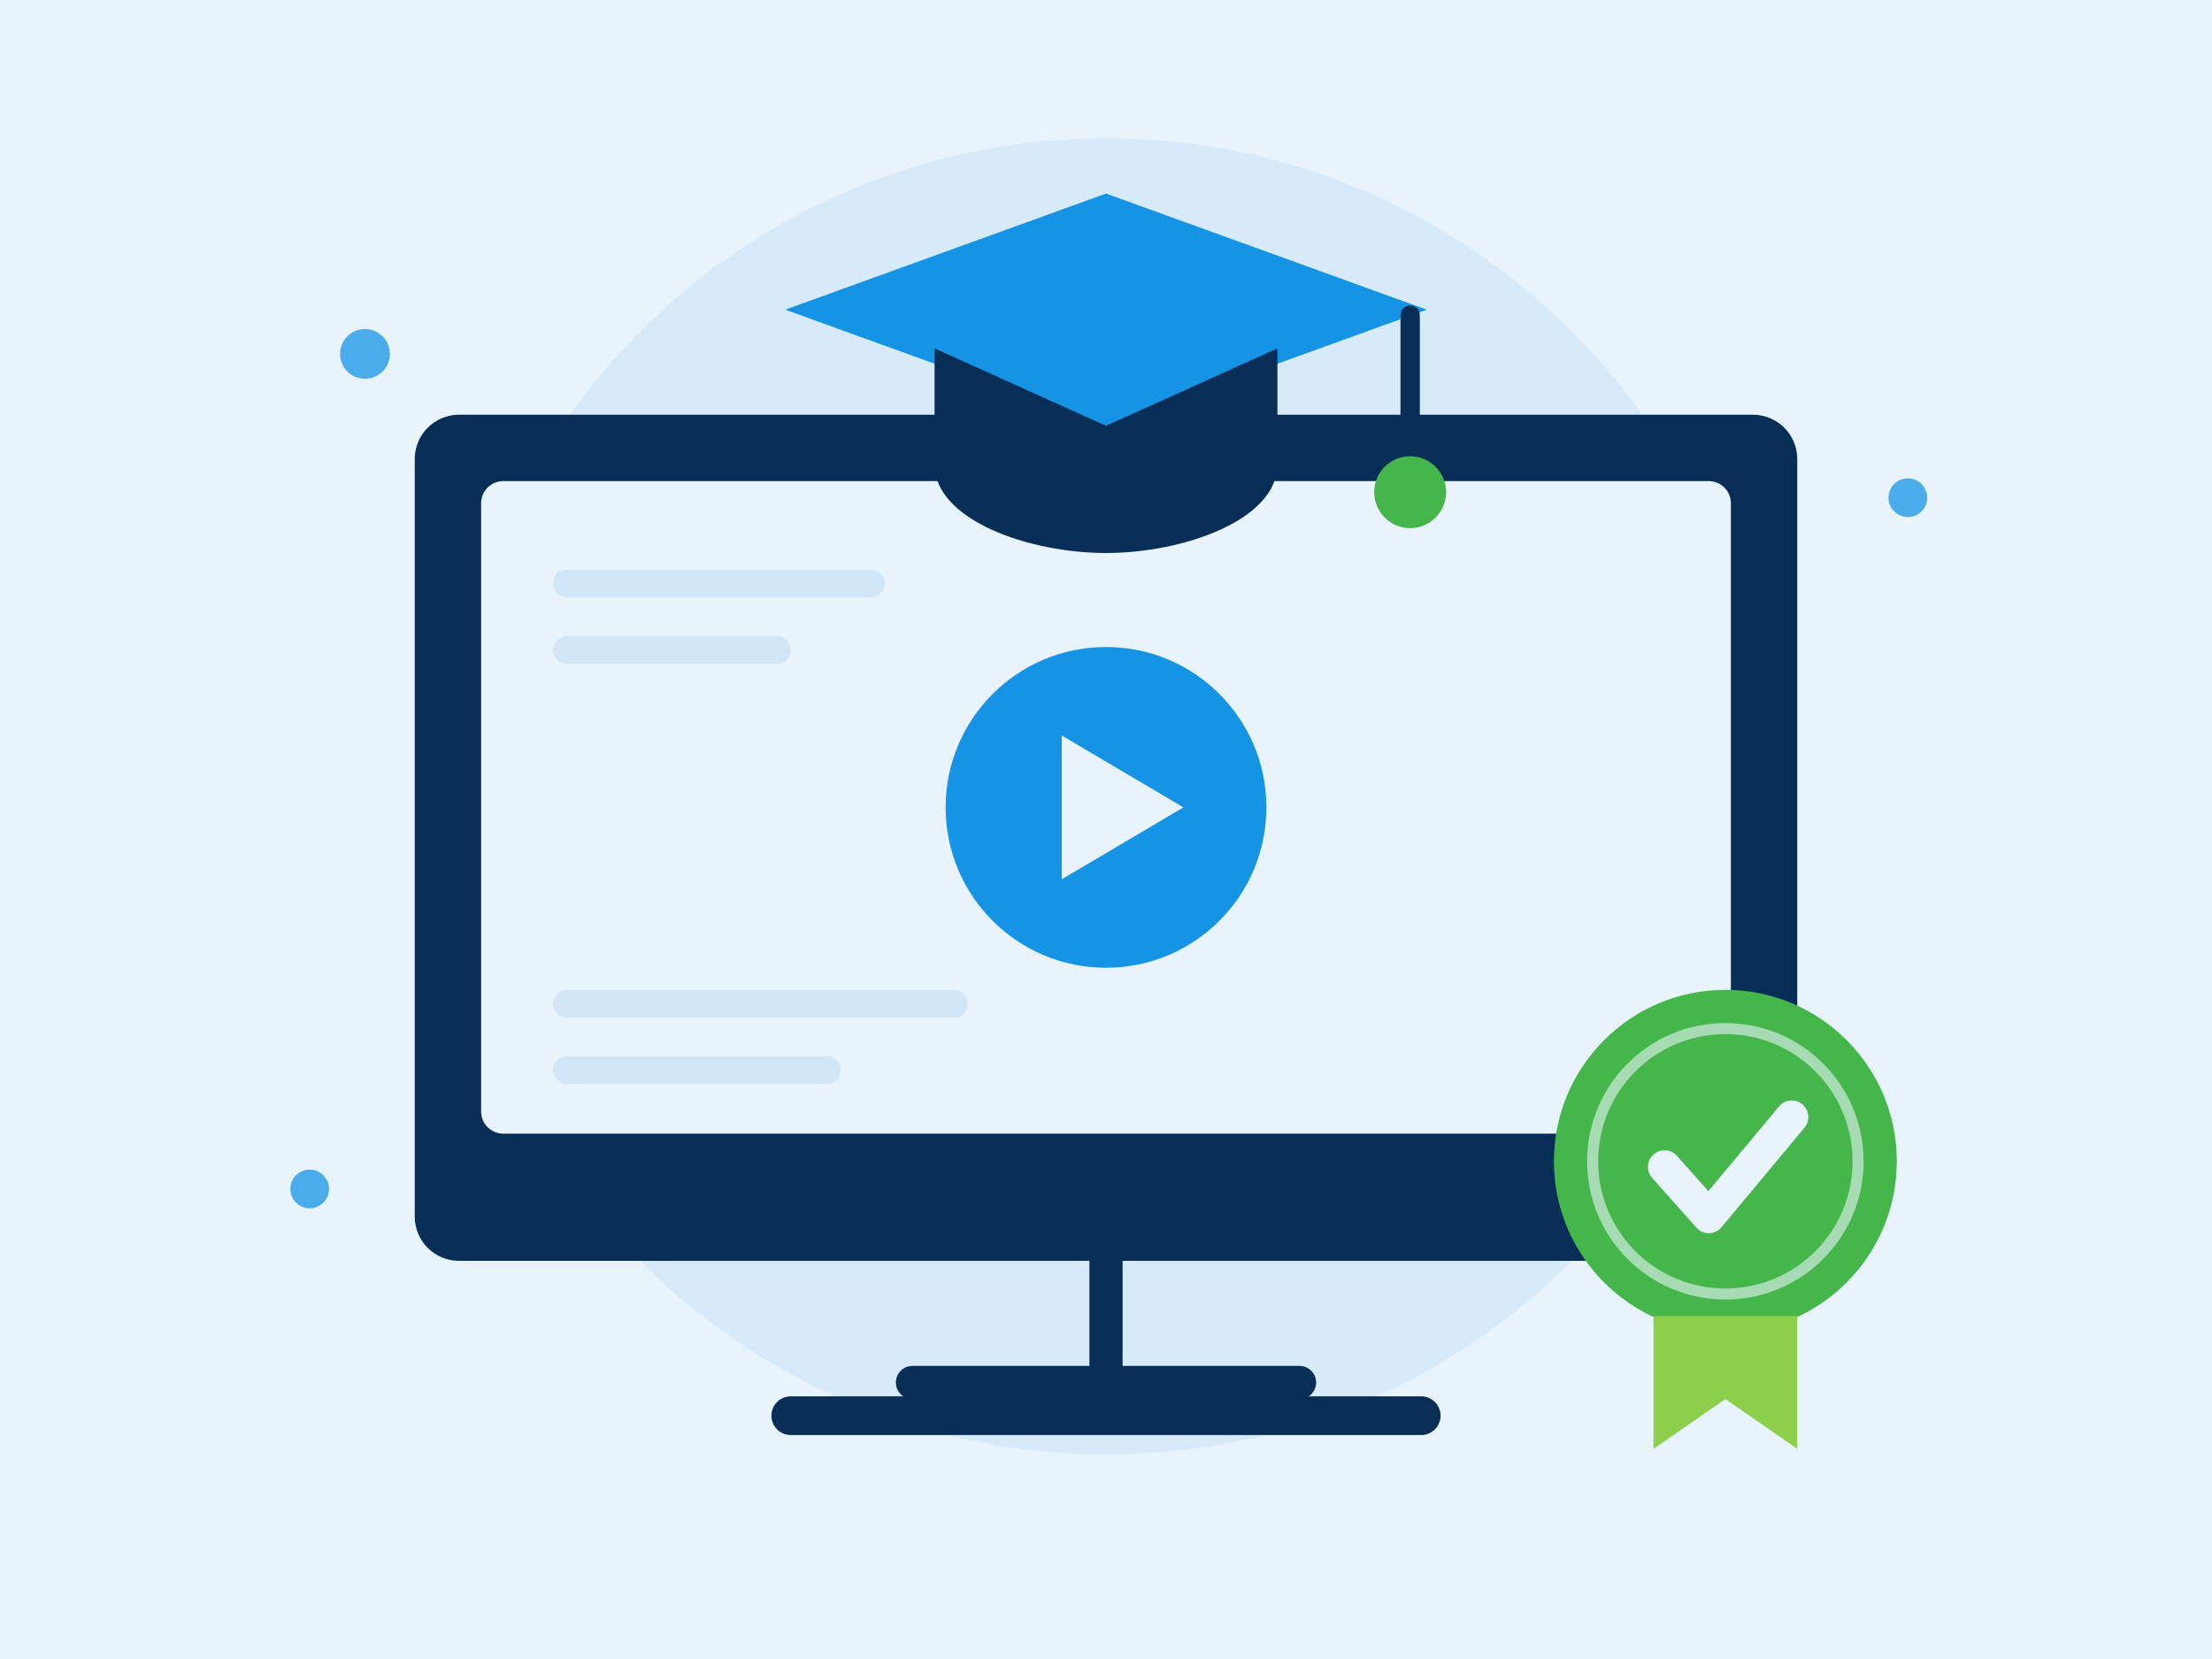
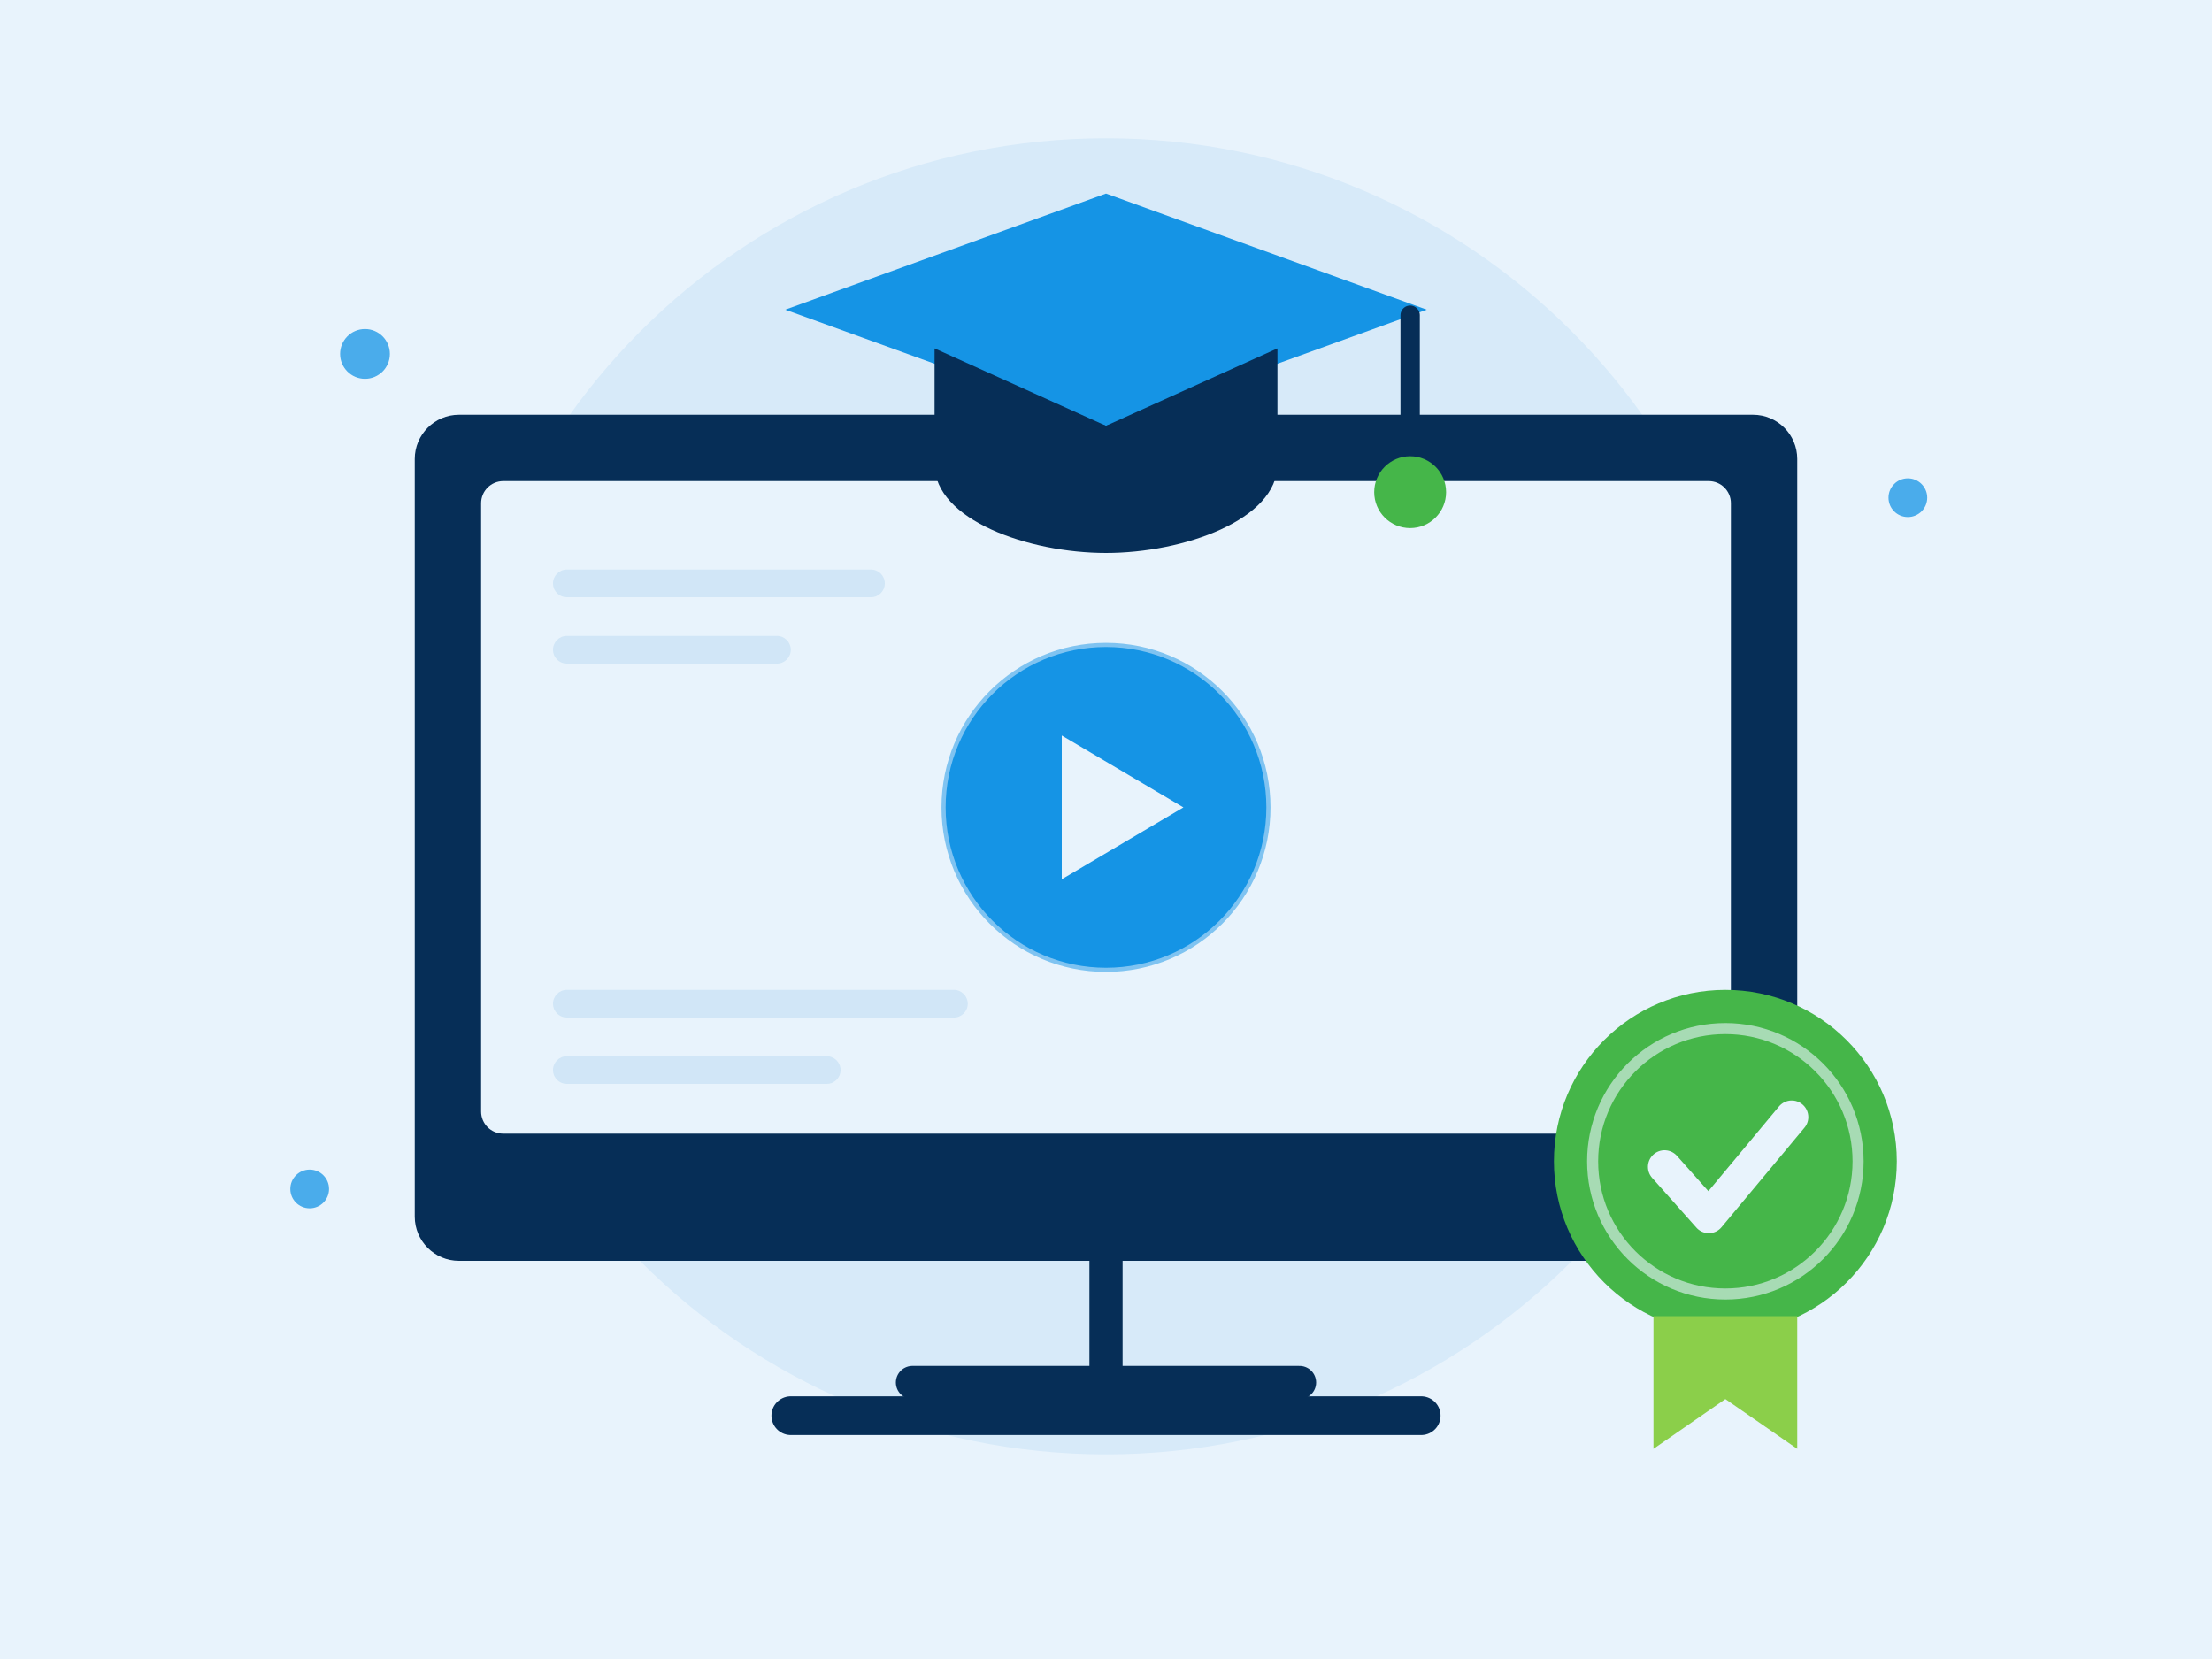
<svg xmlns="http://www.w3.org/2000/svg" viewBox="0 0 800 600" width="800" height="600" role="img" aria-label="Capacitación en línea con certificado">
+   <style>
+ @keyframes latido{0%,100%{transform:scale(1)}50%{transform:scale(1.05)}}
+ @keyframes onda{0%{transform:scale(1);opacity:.5}100%{transform:scale(1.65);opacity:0}}
+ @keyframes entra{0%{transform:scale(.62);opacity:0}
+   68%{transform:scale(1.07)}100%{transform:scale(1);opacity:1}}
+ #play{animation:latido 2.6s ease-in-out infinite}
+ #aro{animation:onda 2.6s ease-out infinite}
+ #sellocur{animation:entra .9s cubic-bezier(.34,1.56,.64,1) .3s both}
+ @media (prefers-reduced-motion:reduce){*{animation:none!important}}</style>
  <rect width="800" height="600" fill="#E8F3FC" />
  <circle cx="400" cy="288" r="238" fill="#D7EAF9" />
  <rect x="150" y="150" width="500" height="306" rx="16" fill="#062E57" />
  <rect x="174" y="174" width="452" height="236" rx="8" fill="#E8F3FC" />
  <path d="M330 500 H470 M400 456 V500" stroke="#062E57" stroke-width="12" stroke-linecap="round" />
  <path d="M286 512 H514" stroke="#062E57" stroke-width="14" stroke-linecap="round" />
-   <circle cx="400" cy="292" r="58" fill="#1594E5" />
+   <circle id="aro" cx="400" cy="292" r="58" fill="none" stroke="#1594E5" stroke-width="3" opacity=".5" style="transform-origin:400px 292px" />
+   <circle id="play" cx="400" cy="292" r="58" fill="#1594E5" style="transform-origin:400px 292px" />
  <path d="M384 266 L428 292 L384 318 Z" fill="#E8F3FC" />
  <rect x="200" y="206" width="120" height="10" rx="5" fill="#B9D9F2" opacity=".5" />
  <rect x="200" y="230" width="86" height="10" rx="5" fill="#B9D9F2" opacity=".5" />
  <rect x="200" y="358" width="150" height="10" rx="5" fill="#B9D9F2" opacity=".5" />
  <rect x="200" y="382" width="104" height="10" rx="5" fill="#B9D9F2" opacity=".5" />
  <g transform="translate(400 116)">
    <path d="M0 -46 L116 -4 L0 38 L-116 -4 Z" fill="#1594E5" />
    <path d="M-62 10 V52 C-62 72 -28 84 0 84 C28 84 62 72 62 52 V10 L0 38 Z" fill="#062E57" />
    <path d="M110 -2 V54" stroke="#062E57" stroke-width="7" stroke-linecap="round" />
    <circle cx="110" cy="62" r="13" fill="#45B649" />
  </g>
  <g transform="translate(624 420)">
-     <circle cx="0" cy="0" r="62" fill="#45B649" />
-     <circle cx="0" cy="0" r="48" fill="none" stroke="#E8F3FC" stroke-width="4" opacity=".6" />
-     <path d="M-22 2 L-6 20 L24 -16" fill="none" stroke="#E8F3FC" stroke-width="12" stroke-linecap="round" stroke-linejoin="round" />
-     <path d="M-26 56 L-26 104 L0 86 L26 104 L26 56" fill="#8BCF4A" />
+     <g id="sellocur">
+       <circle cx="0" cy="0" r="62" fill="#45B649" />
+       <circle cx="0" cy="0" r="48" fill="none" stroke="#E8F3FC" stroke-width="4" opacity=".6" />
+       <path d="M-22 2 L-6 20 L24 -16" fill="none" stroke="#E8F3FC" stroke-width="12" stroke-linecap="round" stroke-linejoin="round" />
+       <path d="M-26 56 L-26 104 L0 86 L26 104 L26 56" fill="#8BCF4A" />
+     </g>
  </g>
  <circle cx="132" cy="128" r="9" fill="#1594E5" opacity=".75" />
  <circle cx="690" cy="180" r="7" fill="#1594E5" opacity=".75" />
  <circle cx="112" cy="430" r="7" fill="#1594E5" opacity=".75" />
</svg>
